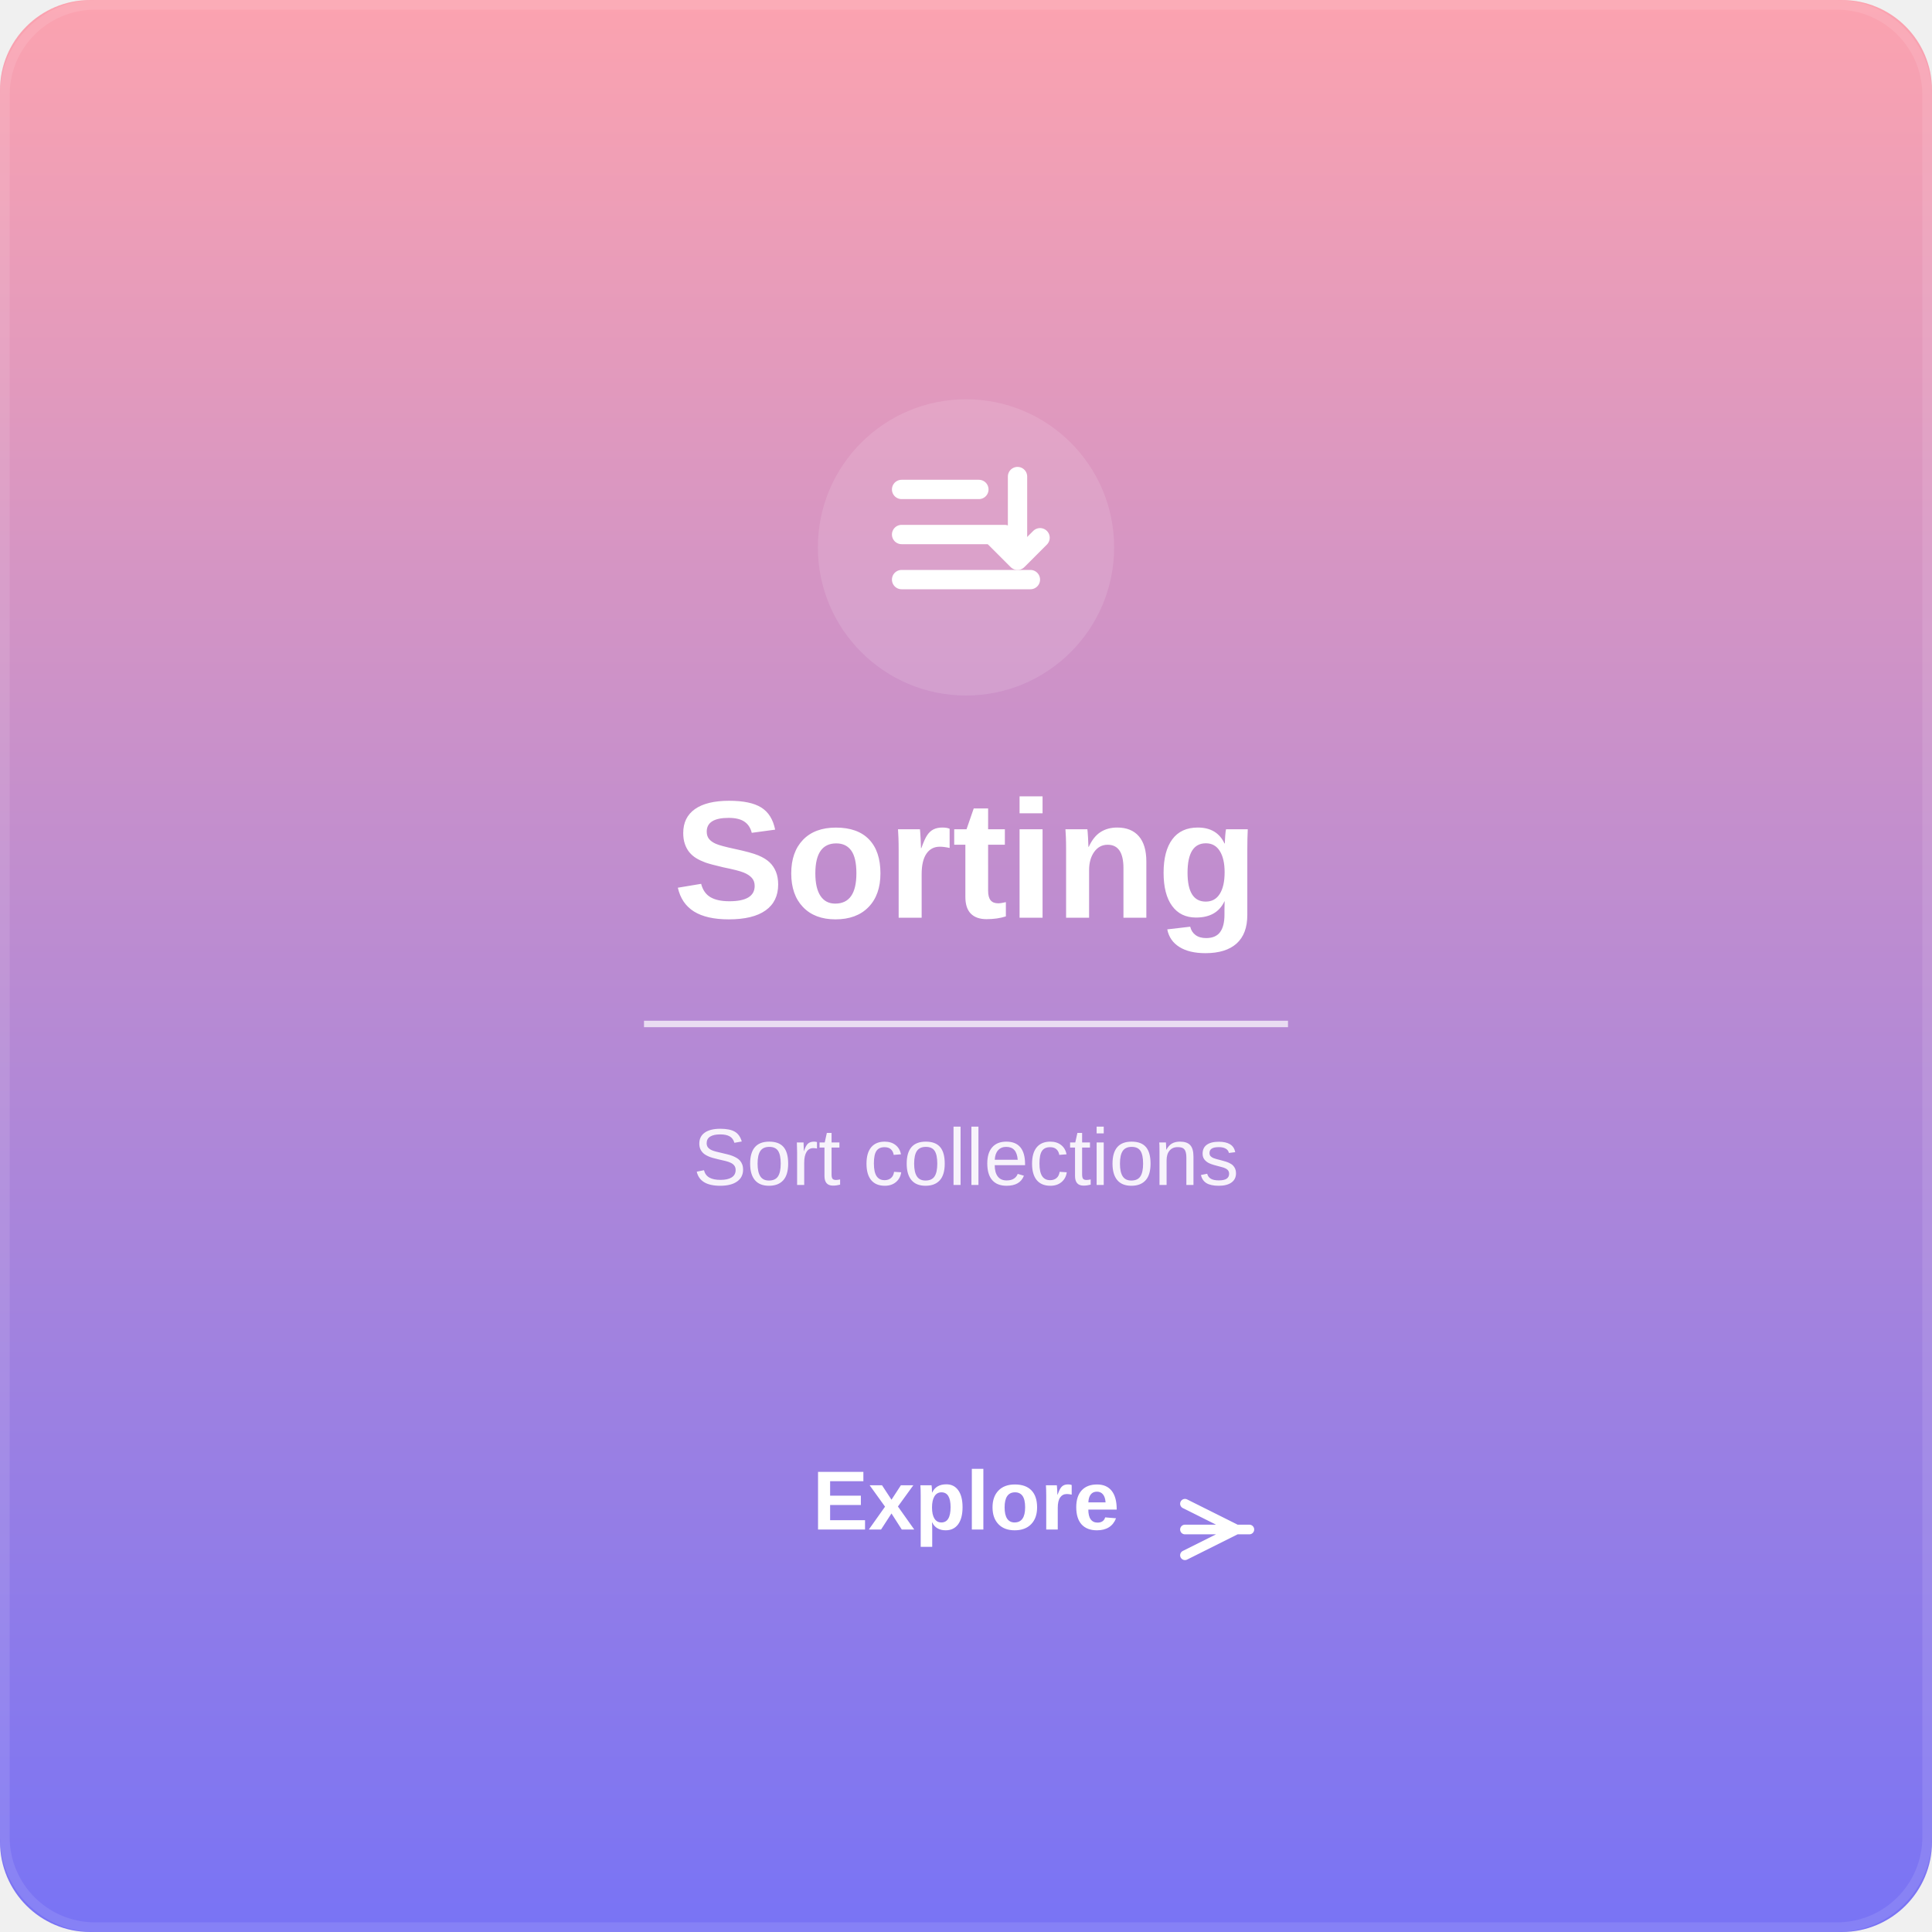
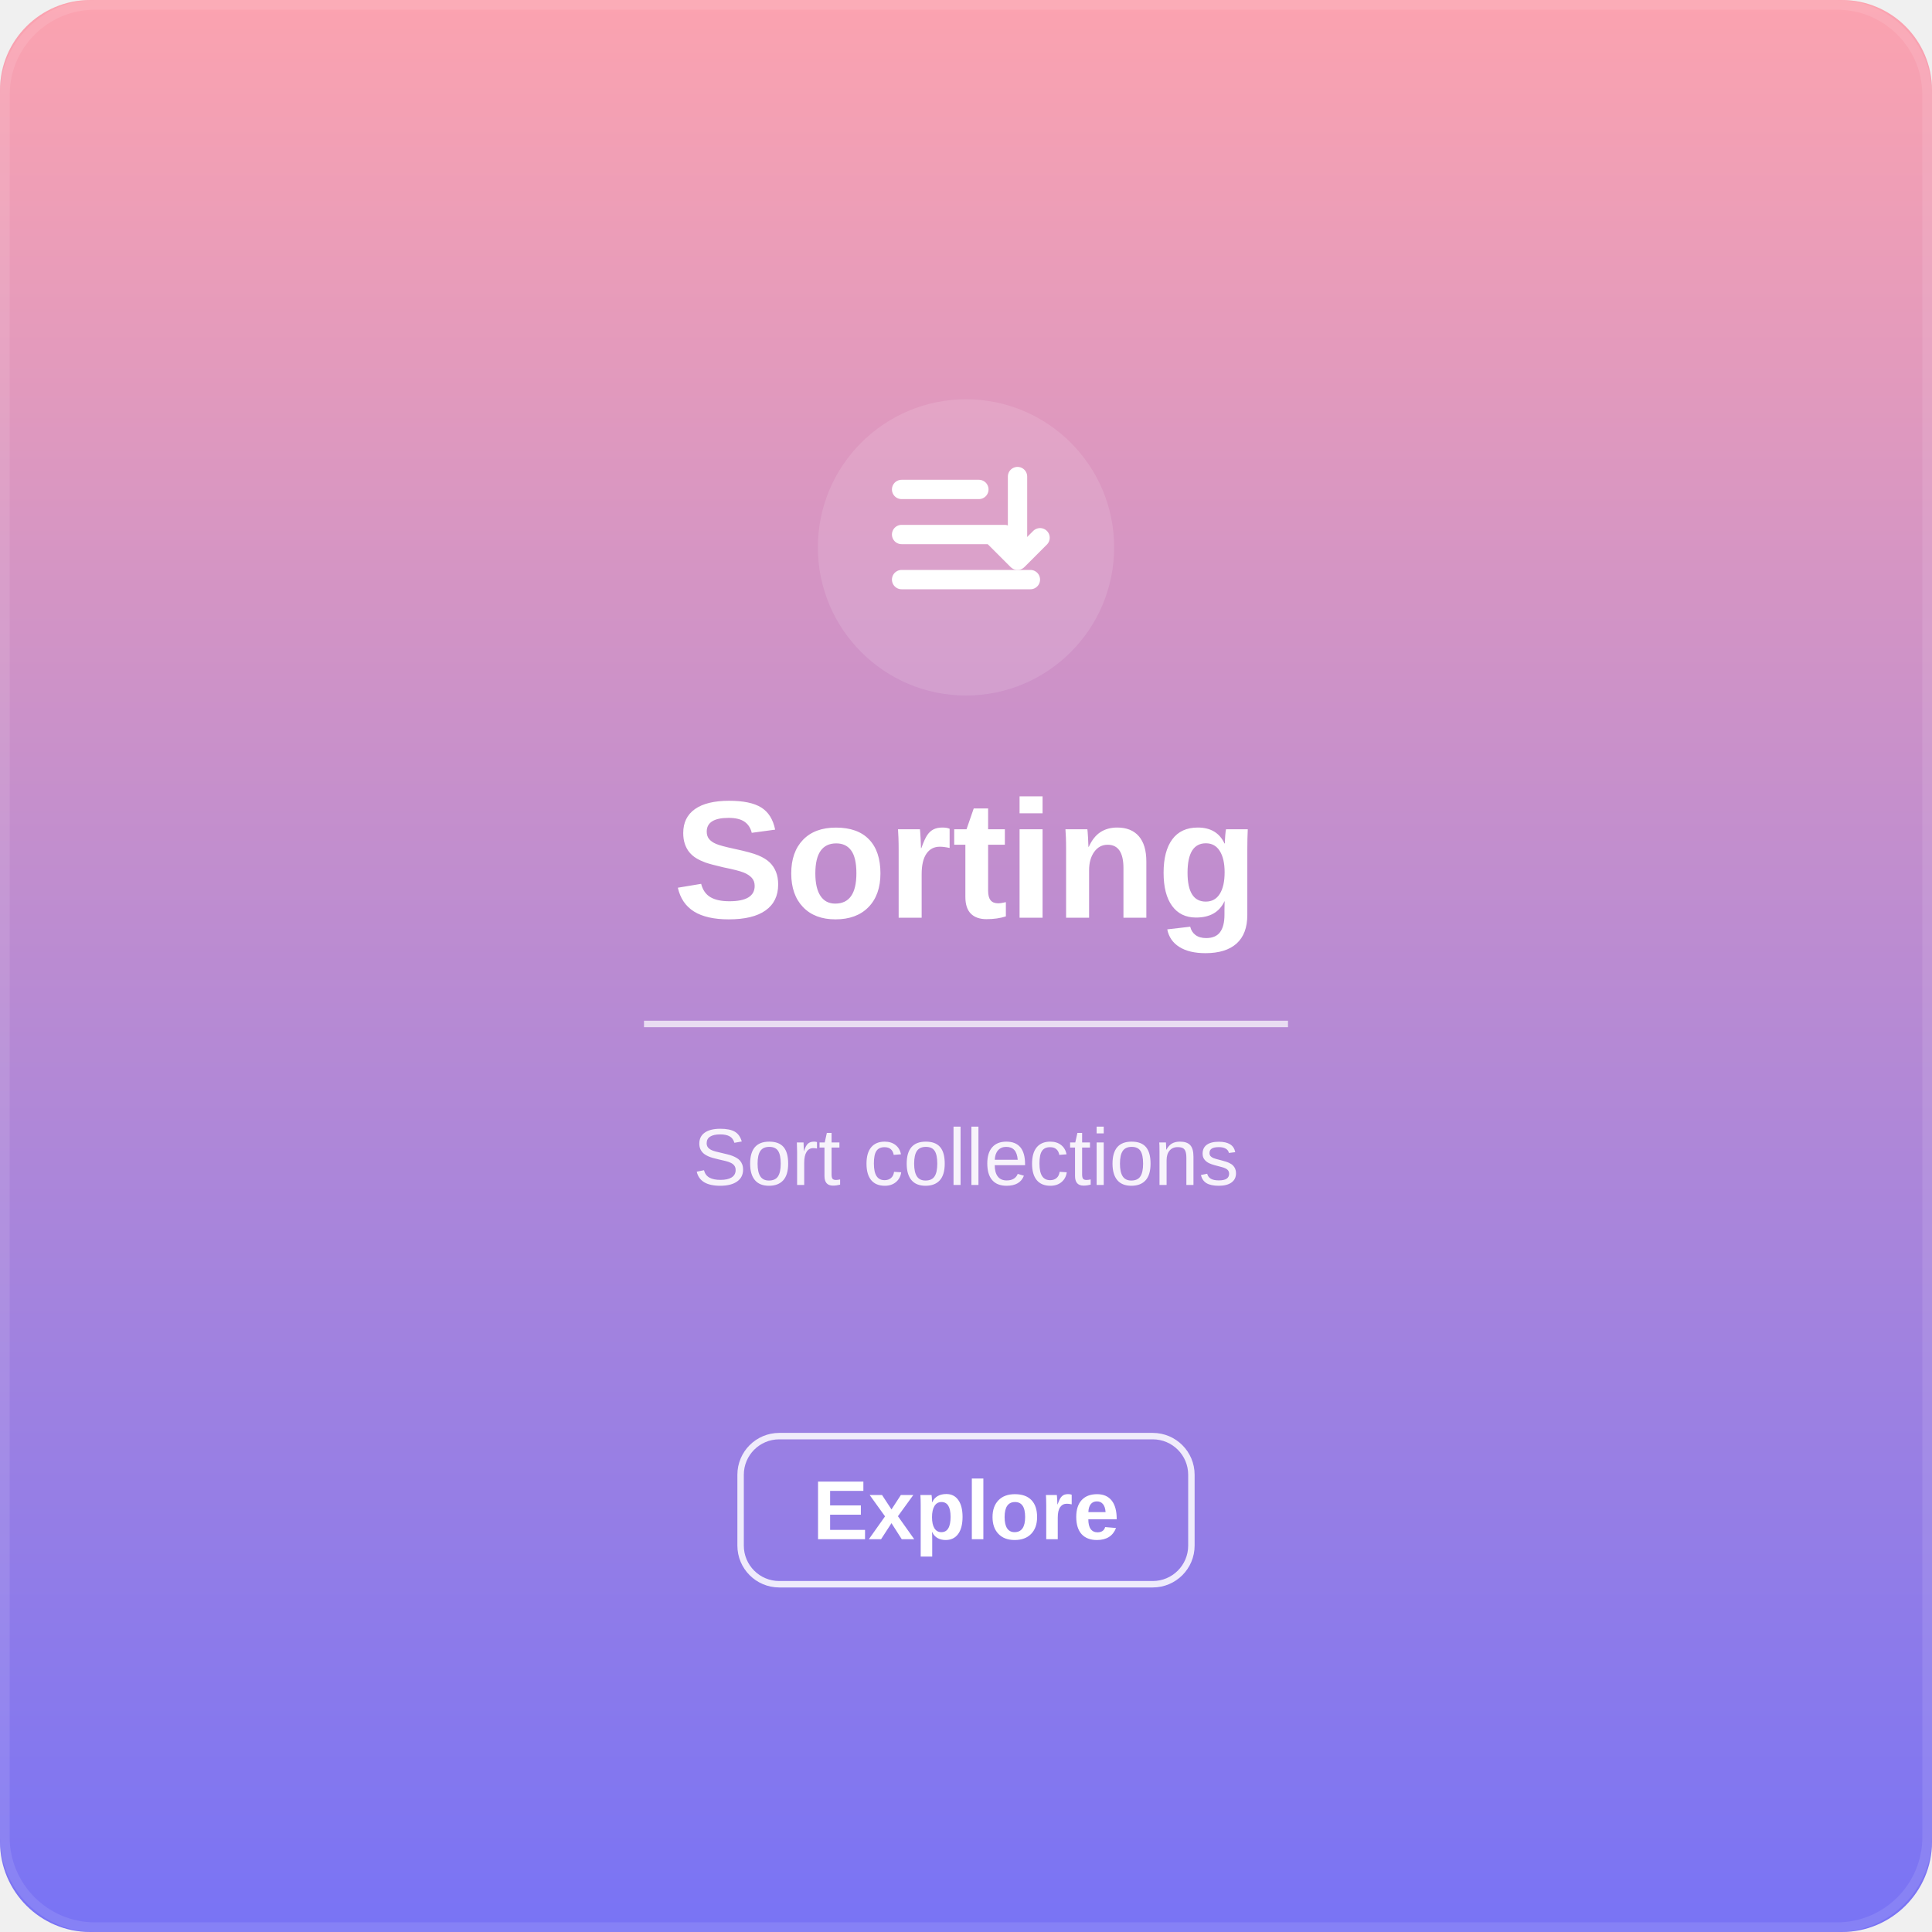
<svg xmlns="http://www.w3.org/2000/svg" width="600" height="600" viewBox="0 0 600 600">
  <defs>
    <linearGradient id="bgGradient" x1="0%" y1="0%" x2="0%" y2="100%">
      <stop offset="0%" stop-color="#FCA3AF" />
      <stop offset="100%" stop-color="#7873f5" />
    </linearGradient>
    <clipPath id="cardClip">
      <rect x="0" y="0" width="600" height="600" rx="28" ry="28" />
    </clipPath>
  </defs>
  <g clip-path="url(#cardClip)">
    <rect x="0" y="0" width="600" height="600" fill="url(#bgGradient)" />
    <circle cx="300" cy="170" r="46" fill="#FFFFFF" opacity="0.12" />
    <g transform="translate(300,170)">
      <g fill="none" stroke="#FFFFFF" stroke-width="6" stroke-linecap="round" stroke-linejoin="round">
        <line x1="-20" y1="-18" x2="4" y2="-18" />
        <line x1="-20" y1="-4" x2="12" y2="-4" />
        <line x1="-20" y1="10" x2="20" y2="10" />
        <path d="M16 -22 v20" />
        <path d="M9 -3 l7 7 l7 -7" />
      </g>
    </g>
    <text x="300" y="285" text-anchor="middle" font-family="Arial, Helvetica, sans-serif" font-weight="800" font-size="52" fill="#FFFFFF">Sorting</text>
    <line x1="200" y1="318" x2="400" y2="318" stroke="#FFFFFF" stroke-width="2" opacity="0.7" />
    <text x="300" y="368" text-anchor="middle" font-family="Arial, Helvetica, sans-serif" font-weight="400" font-size="25" fill="#FFFFFF" opacity="0.9">Sort collections</text>
-     <text x="300" y="475" text-anchor="middle" font-family="Arial, Helvetica, sans-serif" font-weight="700" font-size="26" fill="#FFFFFF">Explore</text>
-     <path d="M368 467 l16 8 l-16 8 M368 475 h20" stroke="#FFFFFF" stroke-width="3" fill="none" stroke-linecap="round" stroke-linejoin="round" />
+     <rect x="230" y="446" width="140" height="46" rx="12" ry="12" fill="none" stroke="#FFFFFF" stroke-width="2" opacity="0.85" />
+     <text x="300" y="469" text-anchor="middle" dominant-baseline="central" font-family="Arial, Helvetica, sans-serif" font-weight="700" font-size="26" fill="#FFFFFF">Explore</text>
  </g>
  <rect x="1.5" y="1.5" width="597" height="597" rx="28" ry="28" fill="none" stroke="#FFFFFF" stroke-opacity="0.1" stroke-width="3" />
</svg>
